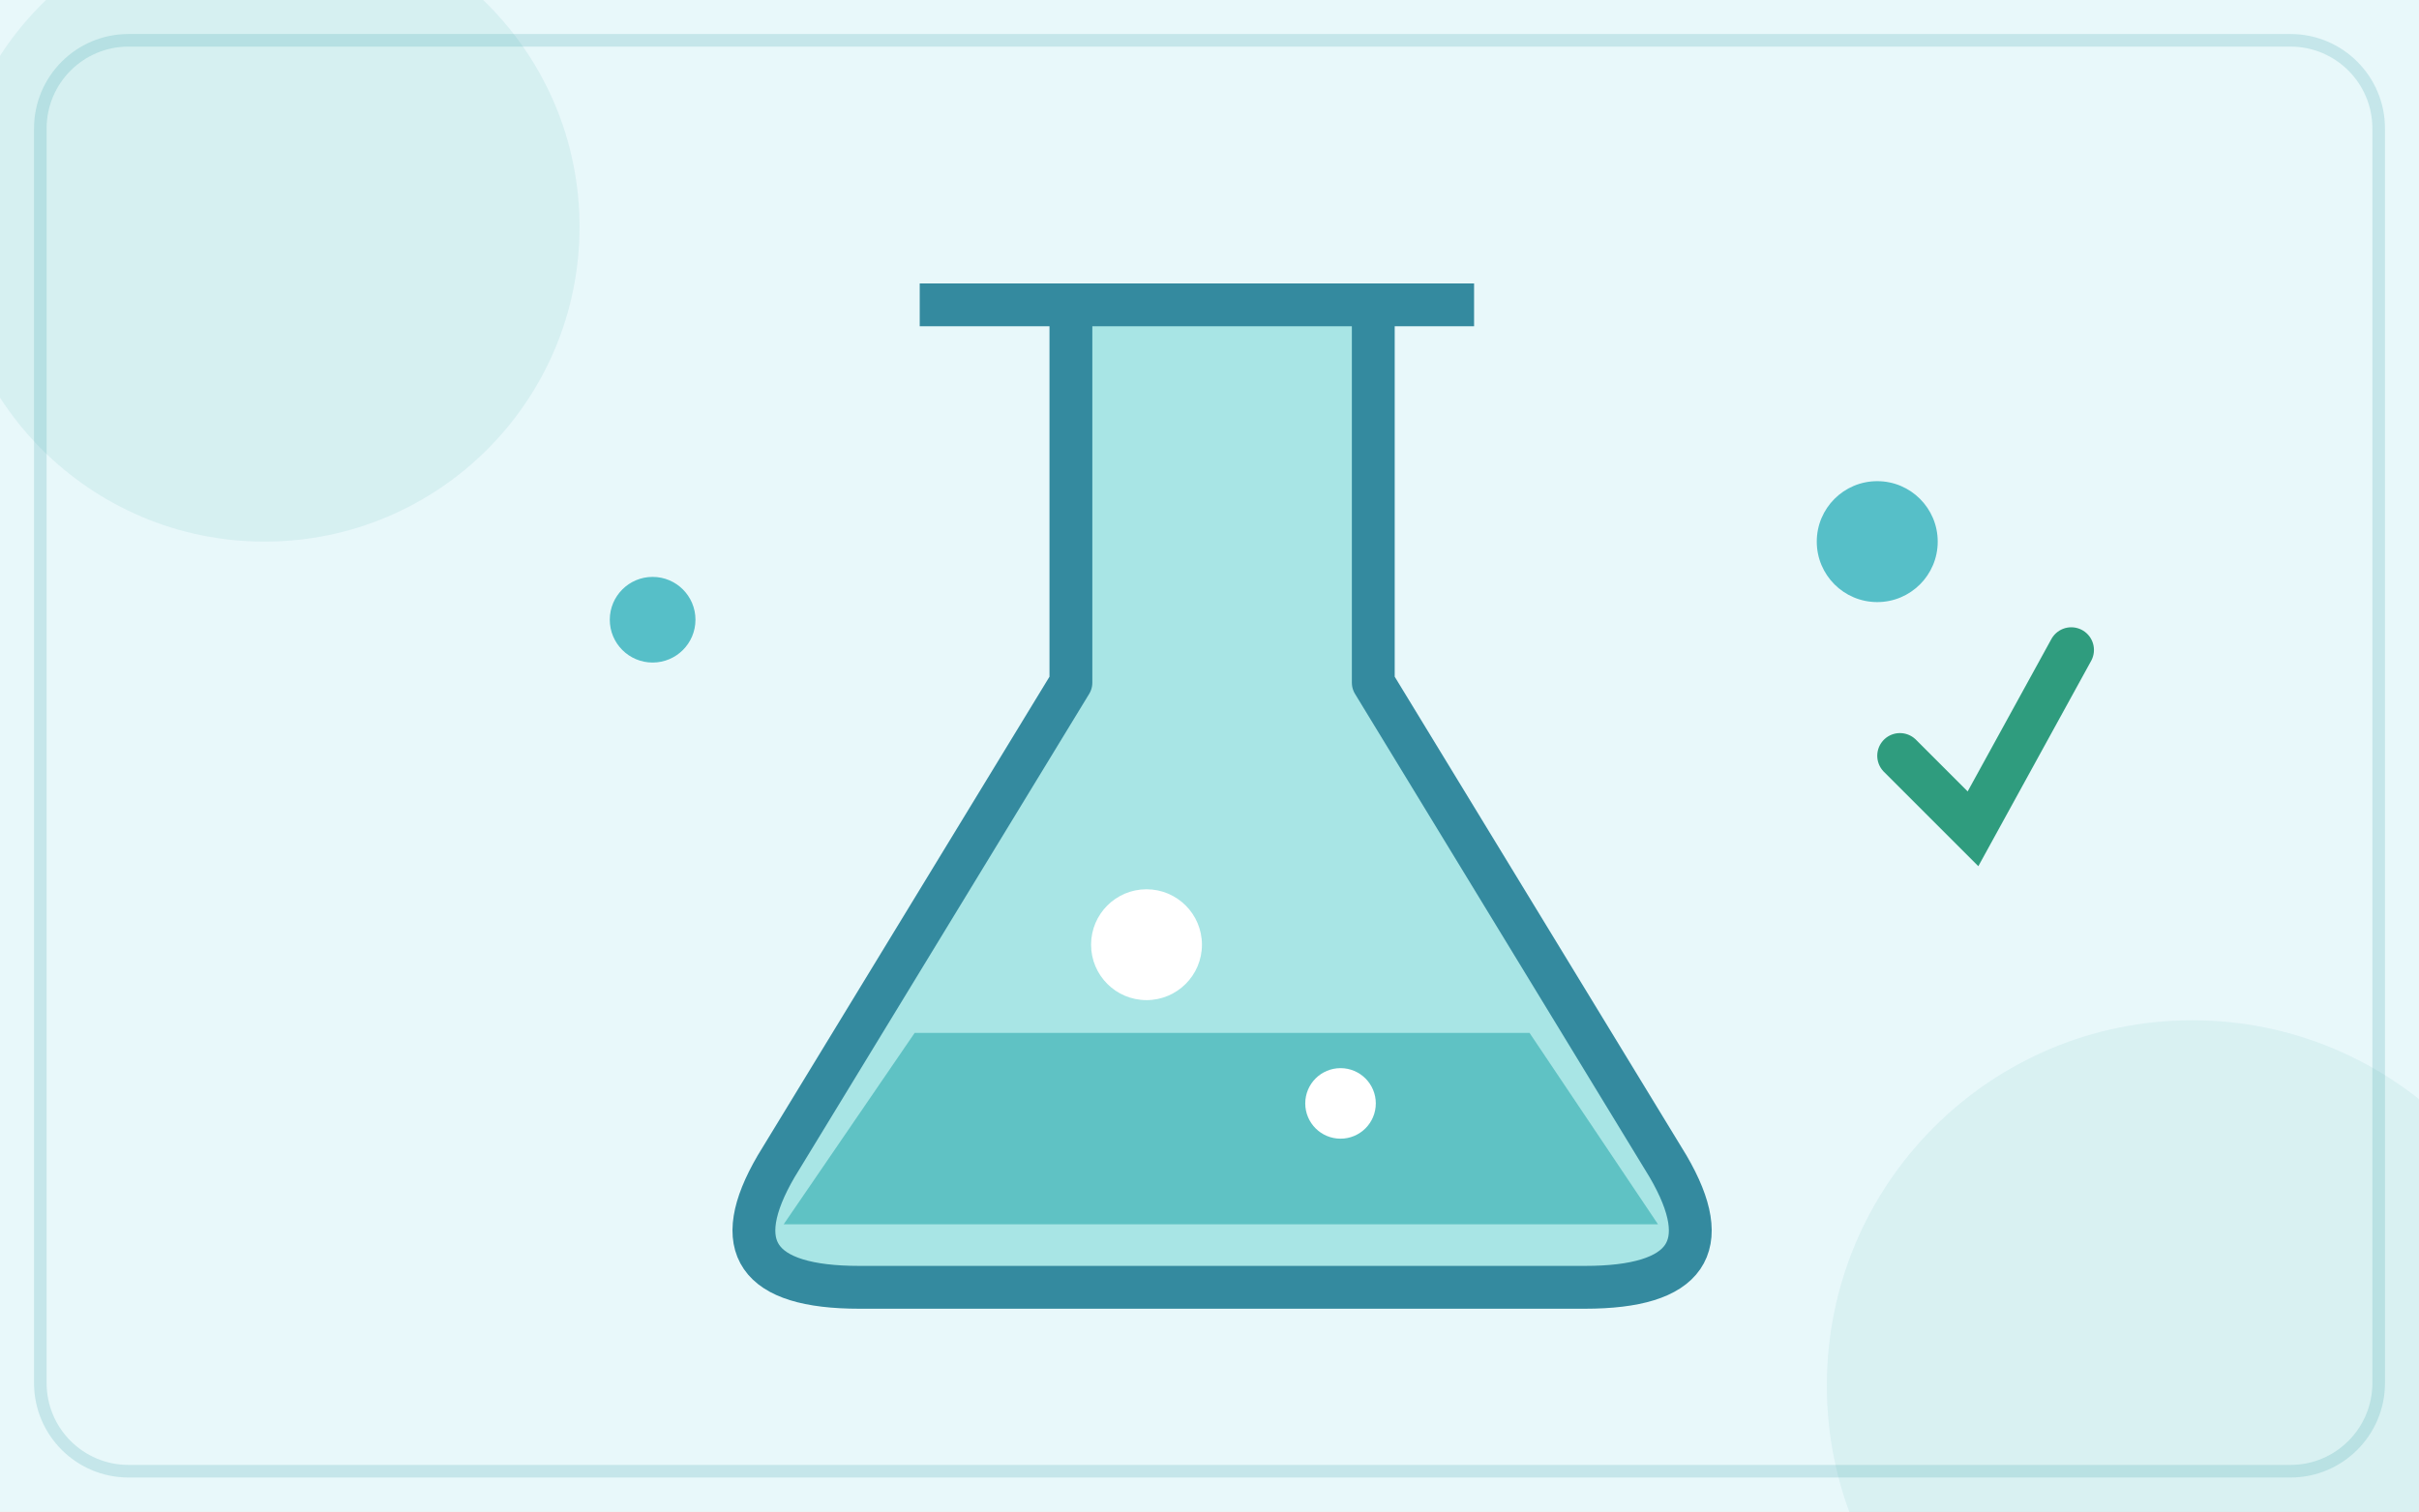
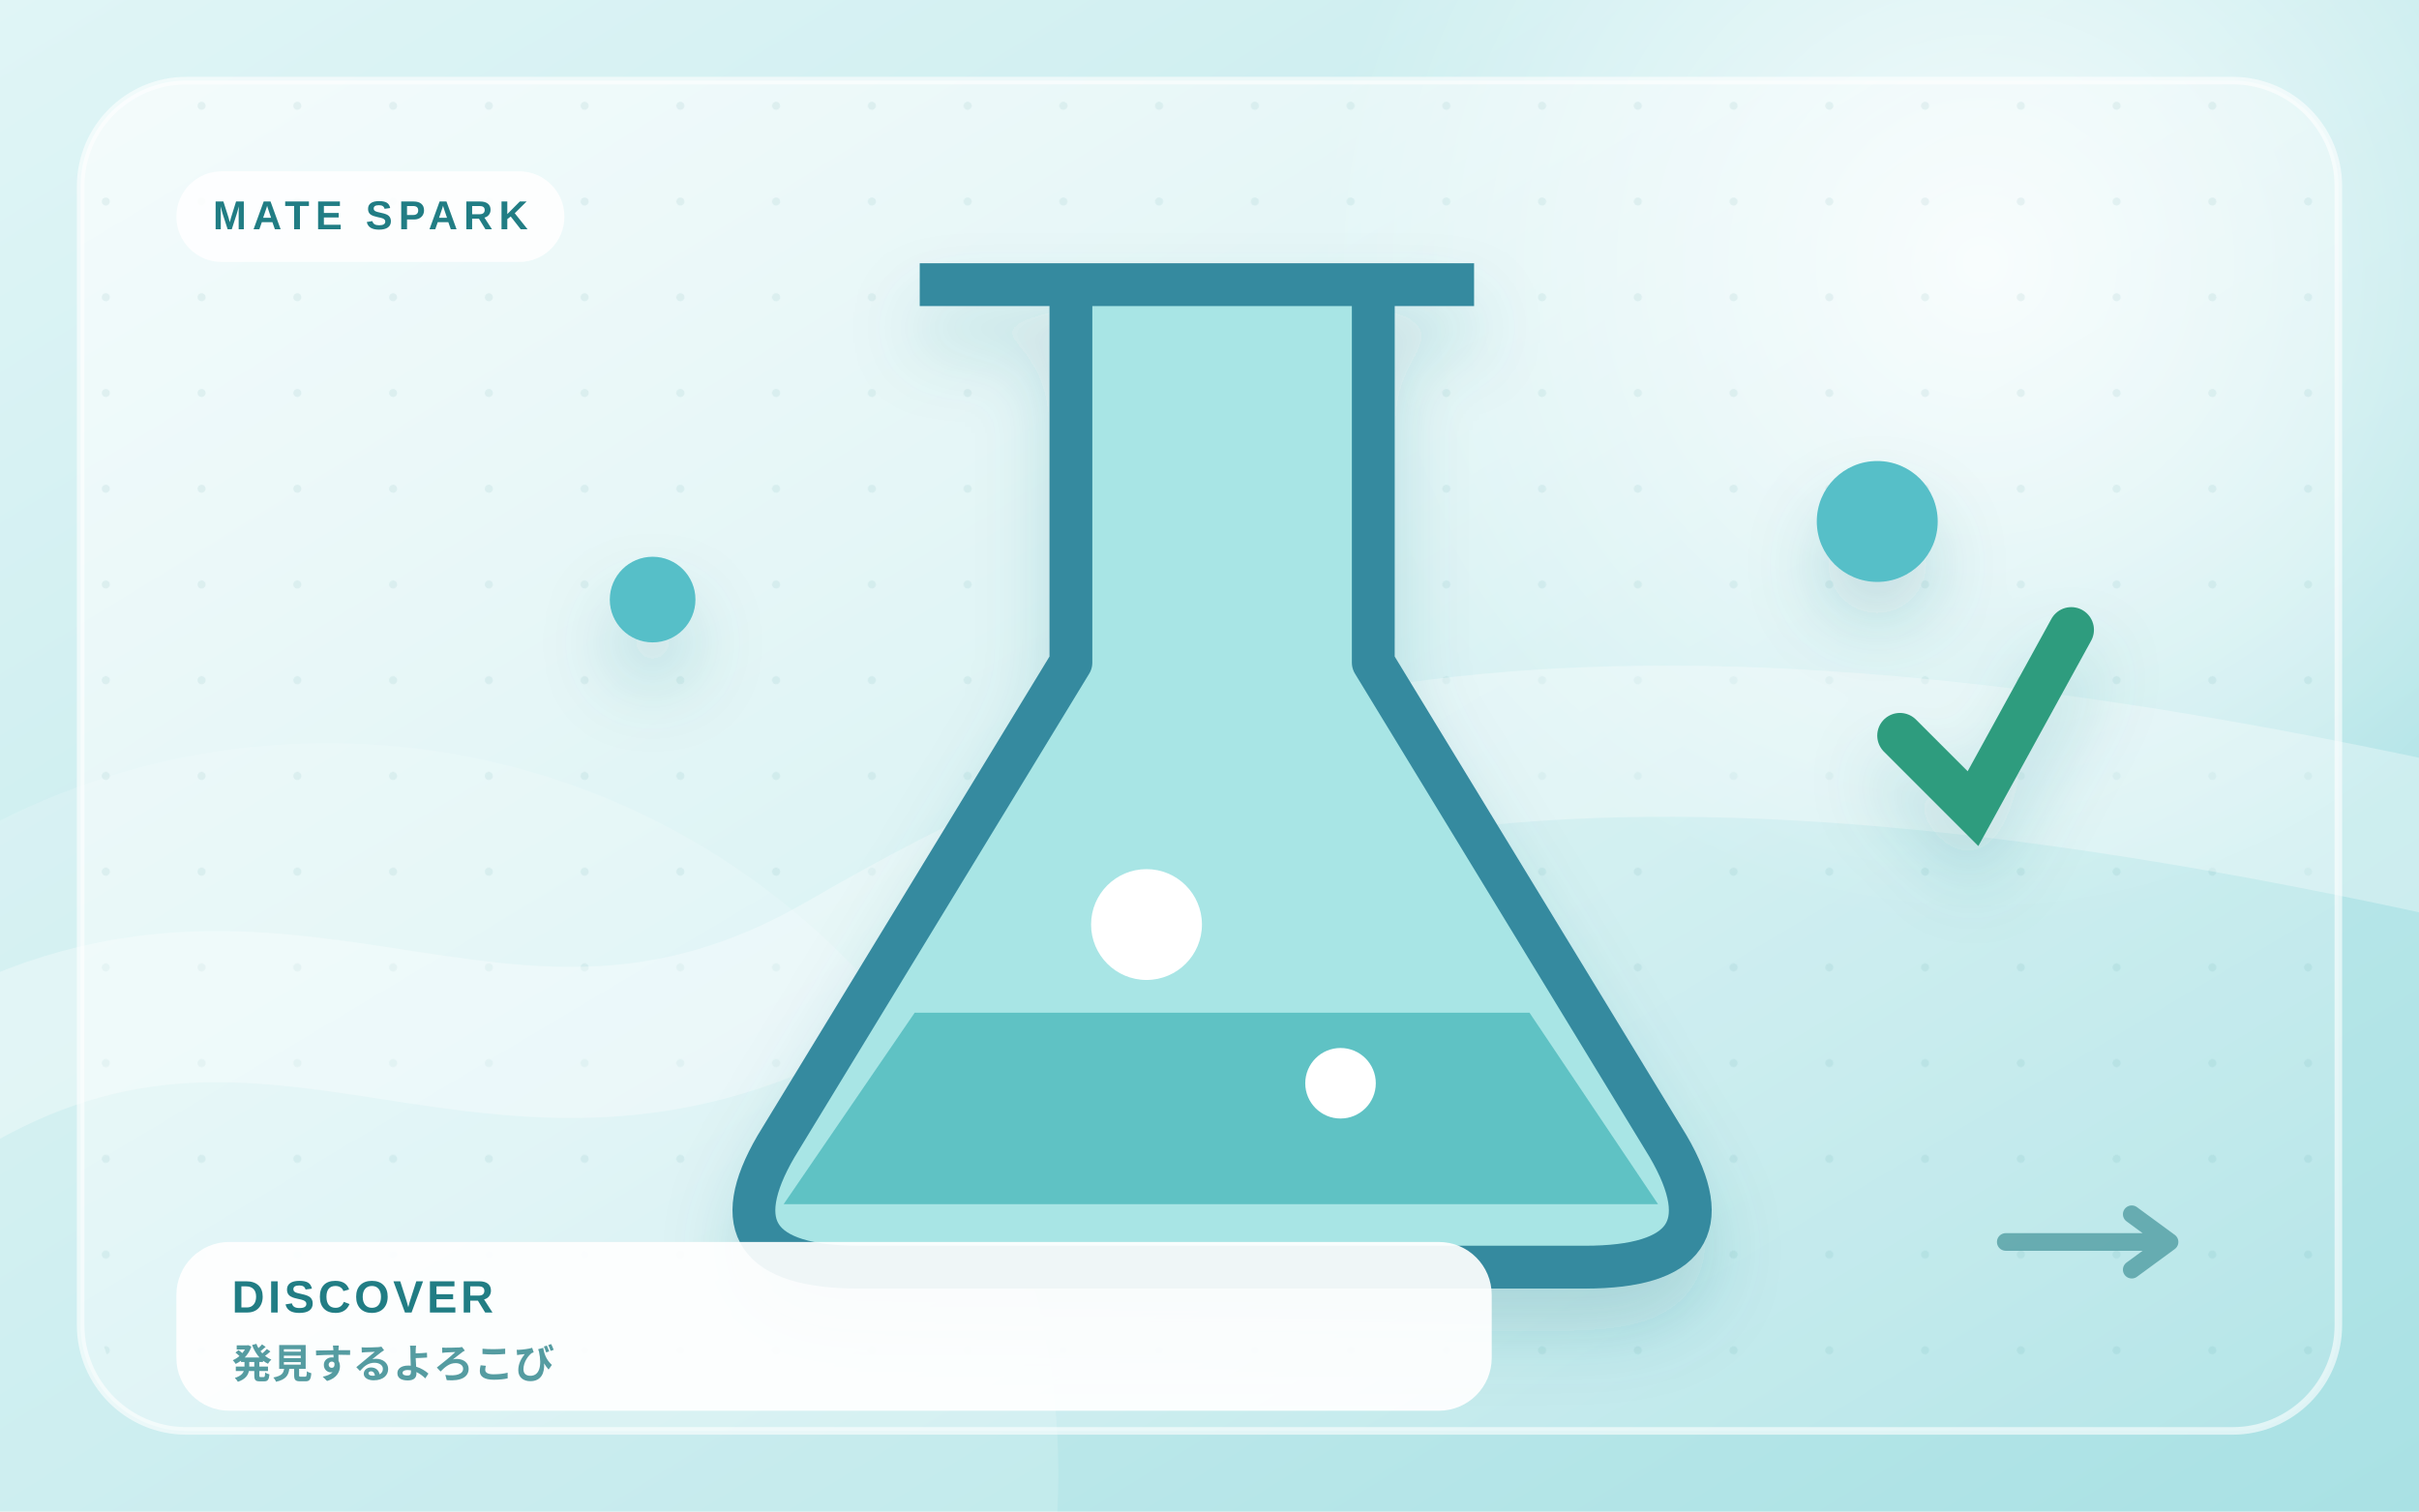
- <svg xmlns="http://www.w3.org/2000/svg" viewBox="0 0 960 600" role="img" aria-label="科学・実験のイメージ">
-   <rect width="960" height="600" fill="#e8f8fa" />
-   <circle cx="105" cy="90" r="125" fill="#26989f" opacity=".09" />
-   <circle cx="870" cy="550" r="145" fill="#26989f" opacity=".08" />
-   <path d="M365 121h220m-160 0v150l-117 192q-28 48 33 48h288q61 0 33-48L545 271V121" fill="#a8e5e5" stroke="#348a9f" stroke-width="17" stroke-linejoin="round" />
-   <path d="M363 410h244l51 76H311z" fill="#4cb9bc" opacity=".8" />
-   <circle cx="455" cy="375" r="22" fill="#fff" />
-   <circle cx="532" cy="438" r="14" fill="#fff" />
-   <g fill="#56bfc8">
-     <circle cx="745" cy="215" r="24" />
-     <circle cx="259" cy="246" r="17" />
+ <svg xmlns="http://www.w3.org/2000/svg" viewBox="0 0 960 600" role="img" aria-label="科学・実験のカテゴリーイメージ">
+   <defs>
+     <linearGradient id="bg" x1="0" y1="0" x2="1" y2="1">
+       <stop stop-color="#e0f5f6" />
+       <stop offset="1" stop-color="#a9e1e4" />
+     </linearGradient>
+     <radialGradient id="glow">
+       <stop stop-color="#fff" stop-opacity=".95" />
+       <stop offset="1" stop-color="#fff" stop-opacity="0" />
+     </radialGradient>
+     <linearGradient id="glass" x1="0" x2="1" y1="0" y2="1">
+       <stop stop-color="#fff" stop-opacity=".66" />
+       <stop offset="1" stop-color="#fff" stop-opacity=".1" />
+     </linearGradient>
+     <filter id="shadow" x="-35%" y="-35%" width="170%" height="170%">
+       <feDropShadow dx="0" dy="17" stdDeviation="14" flood-color="#217d84" flood-opacity=".19" />
+     </filter>
+     <pattern id="dots" width="38" height="38" patternUnits="userSpaceOnUse">
+       <circle cx="4" cy="4" r="1.6" fill="#217d84" opacity=".11" />
+     </pattern>
+   </defs>
+   <rect width="960" height="600" rx="0" fill="url(#bg)" />
+   <circle cx="786" cy="105" r="260" fill="url(#glow)" opacity=".85" />
+   <circle cx="130" cy="585" r="290" fill="#fff" opacity=".15" />
+   <rect x="32" y="32" width="896" height="536" rx="42" fill="url(#glass)" stroke="#fff" stroke-opacity=".6" stroke-width="3" />
+   <rect x="40" y="40" width="880" height="520" rx="35" fill="url(#dots)" opacity=".7" />
+   <path d="M-30 435 C 110 345, 195 465, 335 384 S 620 250, 1020 345" stroke="#fff" stroke-opacity=".32" stroke-width="60" fill="none" />
+   <g filter="url(#shadow)" transform="translate(0,-8)">
+     <path d="M365 121h220m-160 0v150l-117 192q-28 48 33 48h288q61 0 33-48L545 271V121" fill="#a8e5e5" stroke="#348a9f" stroke-width="17" stroke-linejoin="round" />
+     <path d="M363 410h244l51 76H311z" fill="#4cb9bc" opacity=".8" />
+     <circle cx="455" cy="375" r="22" fill="#fff" />
+     <circle cx="532" cy="438" r="14" fill="#fff" />
+     <g fill="#56bfc8">
+       <circle cx="745" cy="215" r="24" />
+       <circle cx="259" cy="246" r="17" />
+     </g>
+     <path d="M754 300l29 29 39-71" fill="none" stroke="#2f9c7e" stroke-width="18" stroke-linecap="round" />
  </g>
-   <path d="M754 300l29 29 39-71" fill="none" stroke="#2f9c7e" stroke-width="18" stroke-linecap="round" />
-   <rect x="16" y="16" width="928" height="568" rx="35" stroke="#26989f" opacity=".18" stroke-width="5" fill="none" />
+   <rect x="70" y="68" width="154" height="36" rx="18" fill="#fff" opacity=".88" />
+   <text x="147" y="91" text-anchor="middle" fill="#217d84" font-family="Arial,sans-serif" font-weight="800" font-size="16" letter-spacing="2.4">MATE SPARK</text>
+   <rect x="70" y="493" width="522" height="67" rx="21" fill="#fff" fill-opacity=".92" />
+   <text x="92" y="521" font-size="18" font-weight="800" fill="#217d84" font-family="Arial,sans-serif" letter-spacing="1.4">DISCOVER</text>
+   <text x="92" y="547" font-size="16" font-weight="600" fill="#217d84" opacity=".76" font-family="Arial,sans-serif">発見するよろこび</text>
+   <path d="M796 493h65m-15-11 15 11-15 11" fill="none" stroke="#217d84" stroke-linecap="round" stroke-linejoin="round" stroke-width="7" opacity=".56" />
</svg>
